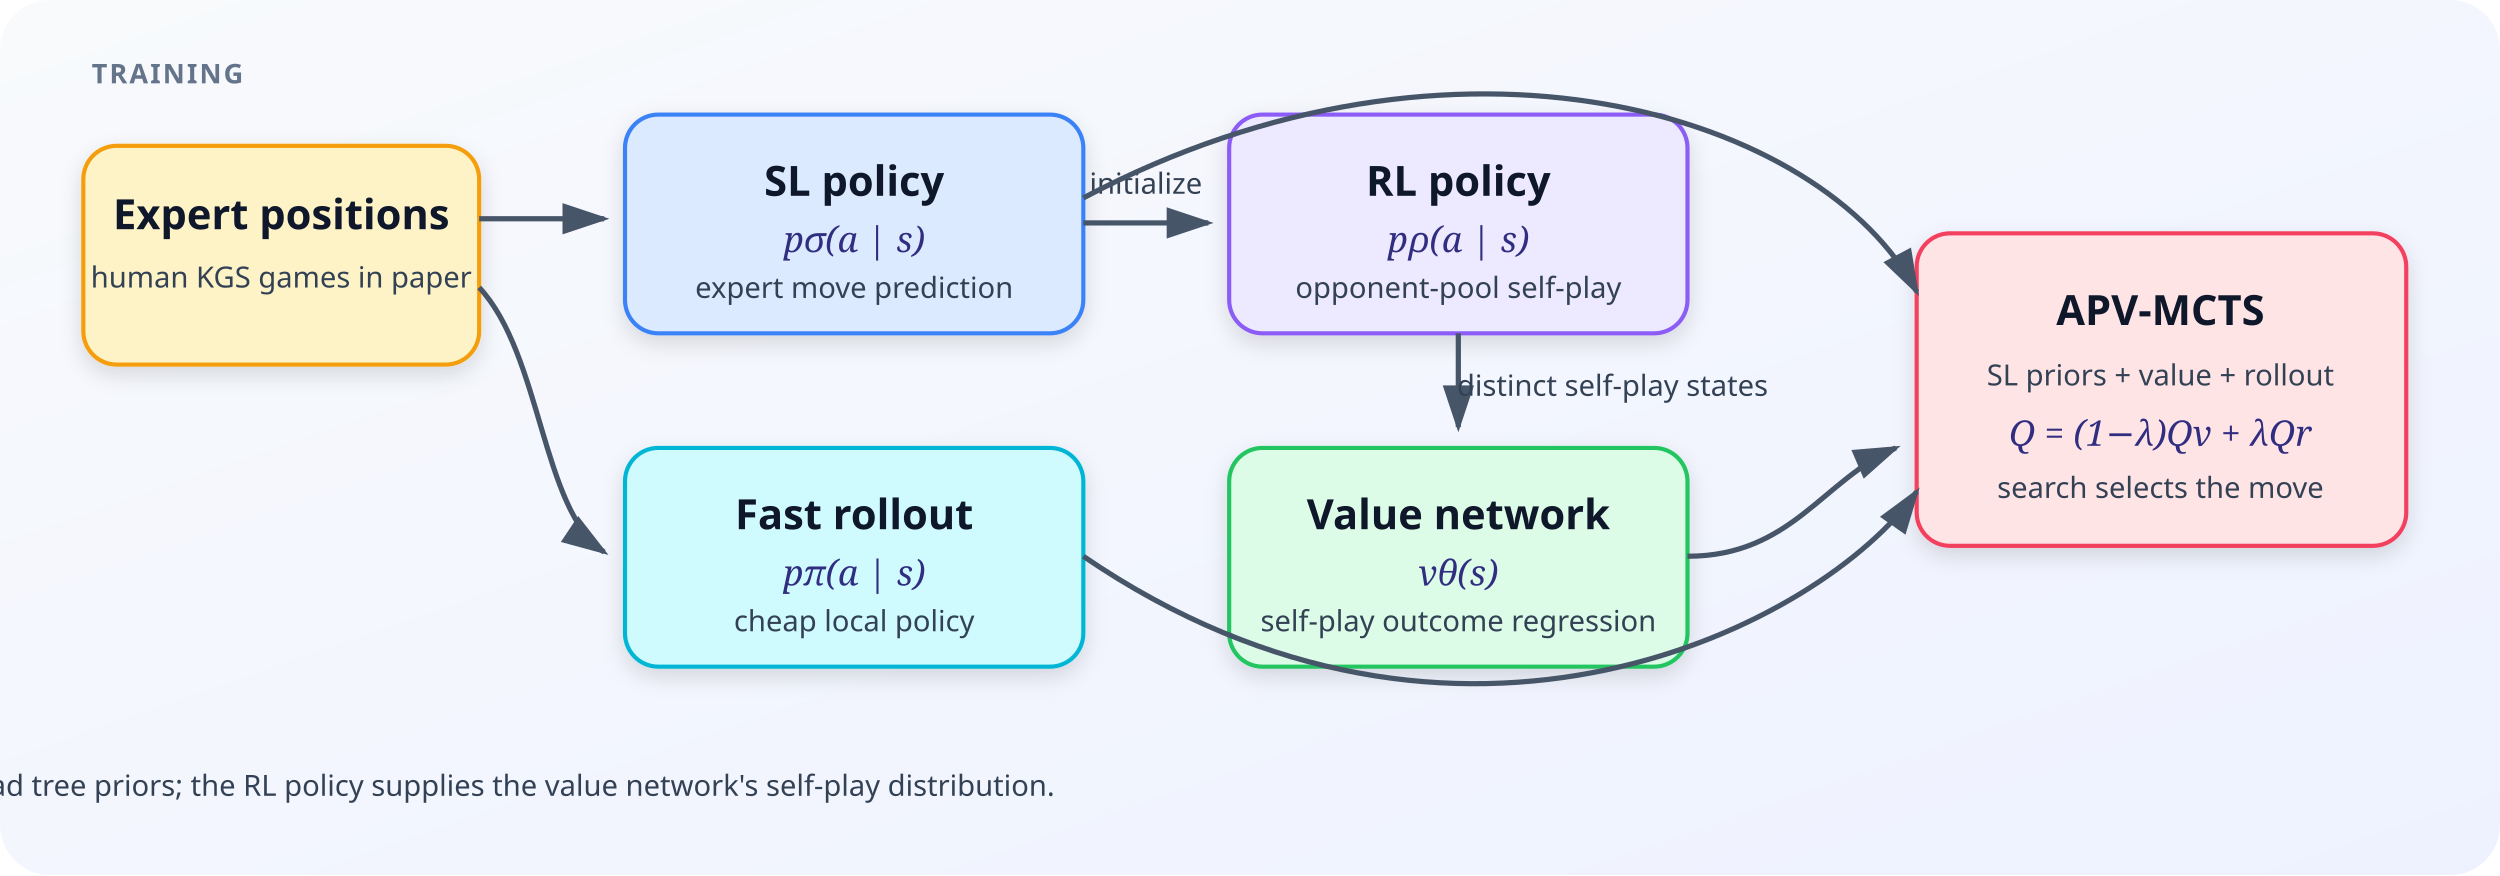
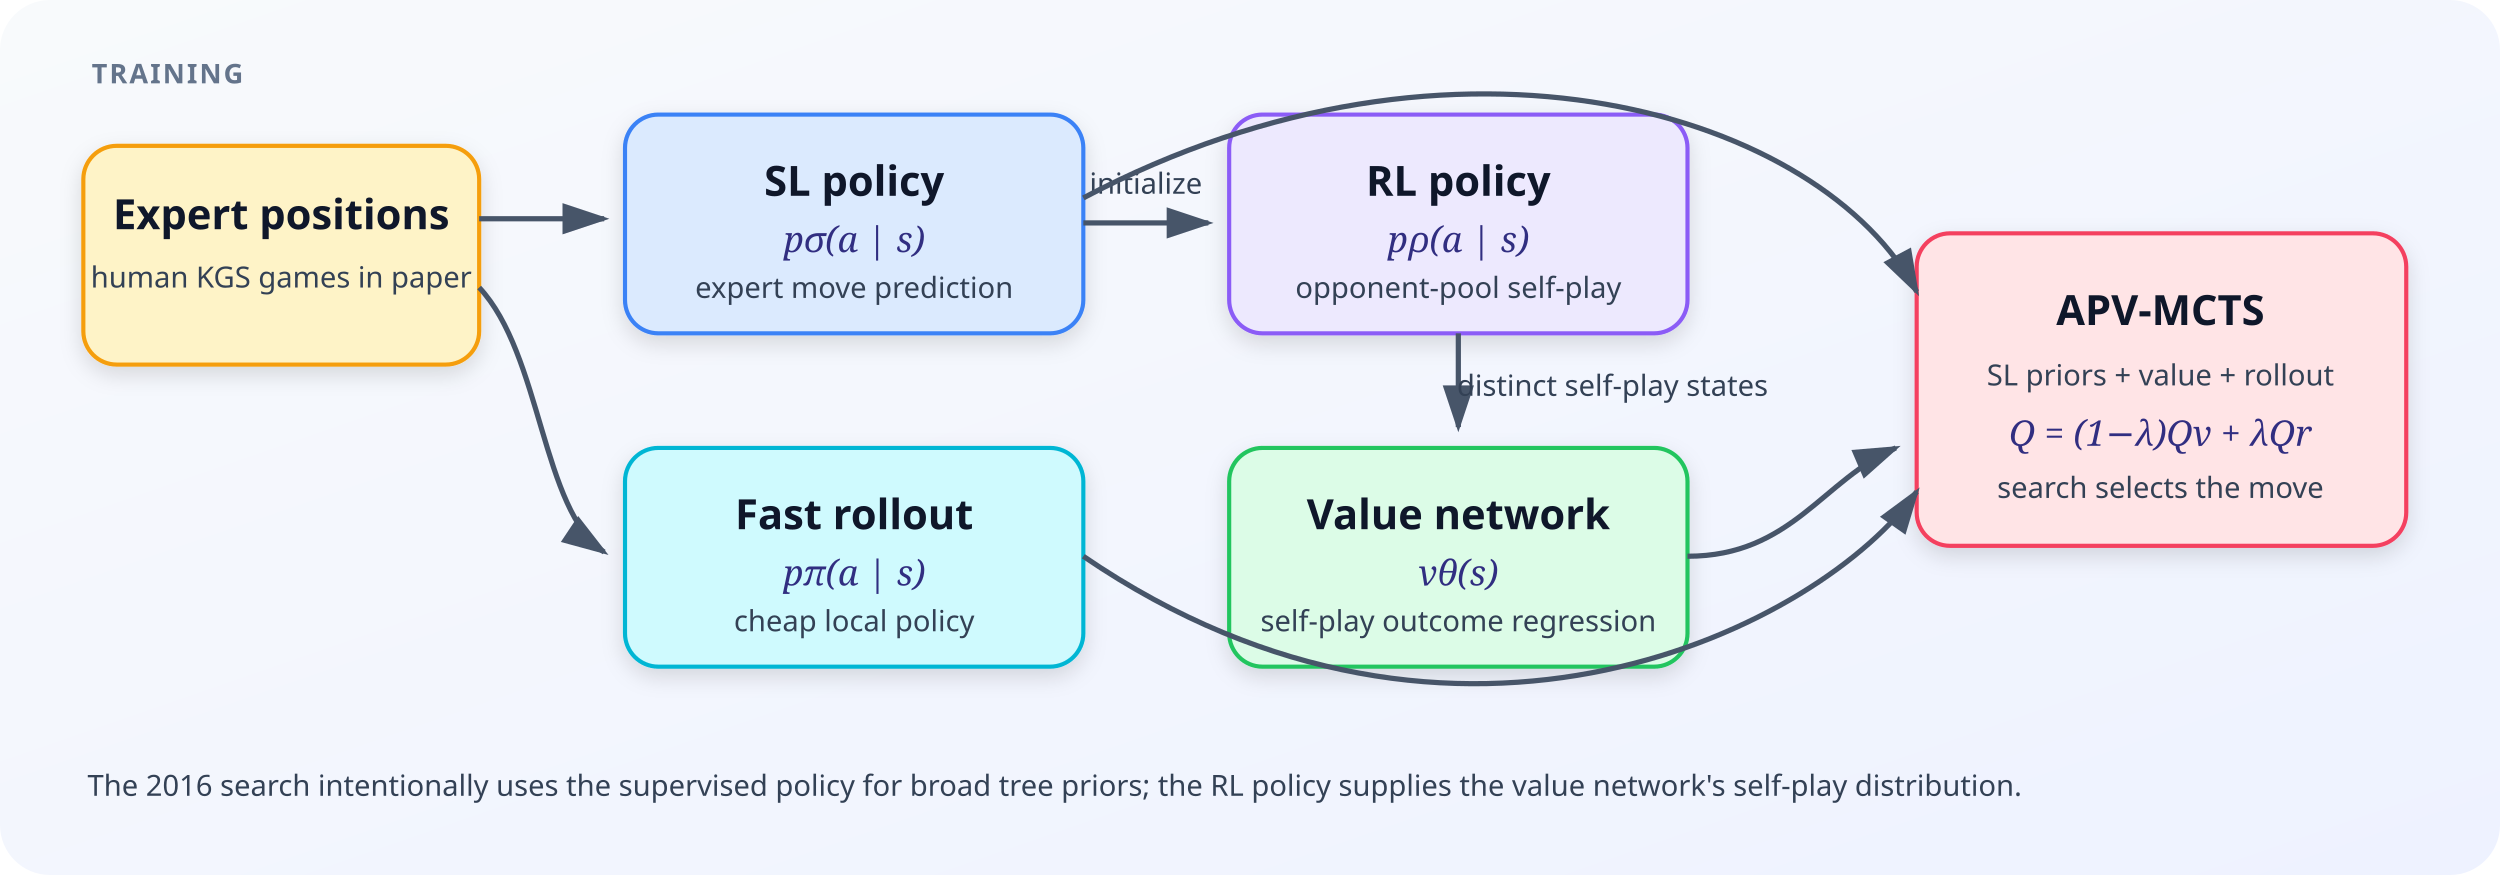
<svg xmlns="http://www.w3.org/2000/svg" width="1200" height="420" viewBox="0 0 1200 420" role="img" aria-labelledby="title desc">
  <defs>
    <linearGradient id="bg" x1="0" y1="0" x2="1" y2="1">
      <stop stop-color="#f8fafc" />
      <stop offset="1" stop-color="#eef2ff" />
    </linearGradient>
    <filter id="shadow" x="-20%" y="-20%" width="140%" height="140%">
      <feDropShadow dx="0" dy="4" stdDeviation="5" flood-opacity=".13" />
    </filter>
    <marker id="arrow" markerWidth="10" markerHeight="10" refX="8" refY="3" orient="auto">
      <path d="M0,0 L0,6 L9,3 z" fill="#475569" />
    </marker>
    <style>
      .box{stroke-width:2;rx:16;filter:url(#shadow)} .label{font:600 20px system-ui,sans-serif;fill:#0f172a;text-anchor:middle}.sub{font:14px system-ui,sans-serif;fill:#334155;text-anchor:middle}.edge{stroke:#475569;stroke-width:2.5;fill:none;marker-end:url(#arrow)}.stage{font:700 13px system-ui,sans-serif;letter-spacing:1px;fill:#64748b}.math{font:italic 17px Georgia,serif;fill:#312e81;text-anchor:middle}
    </style>
  </defs>
  <rect width="1200" height="420" rx="24" fill="url(#bg)" />
  <text x="44" y="40" class="stage">TRAINING</text>
  <rect class="box" x="40" y="70" width="190" height="105" fill="#fef3c7" stroke="#f59e0b" />
  <text x="135" y="110" class="label">Expert positions</text>
  <text x="135" y="138" class="sub">human KGS games in paper</text>
  <rect class="box" x="300" y="55" width="220" height="105" fill="#dbeafe" stroke="#3b82f6" />
  <text x="410" y="94" class="label">SL policy</text>
  <text x="410" y="121" class="math">pσ(a | s)</text>
  <text x="410" y="143" class="sub">expert move prediction</text>
  <rect class="box" x="300" y="215" width="220" height="105" fill="#cffafe" stroke="#06b6d4" />
  <text x="410" y="254" class="label">Fast rollout</text>
  <text x="410" y="281" class="math">pπ(a | s)</text>
  <text x="410" y="303" class="sub">cheap local policy</text>
  <rect class="box" x="590" y="55" width="220" height="105" fill="#ede9fe" stroke="#8b5cf6" />
  <text x="700" y="94" class="label">RL policy</text>
  <text x="700" y="121" class="math">pρ(a | s)</text>
  <text x="700" y="143" class="sub">opponent-pool self-play</text>
  <rect class="box" x="590" y="215" width="220" height="105" fill="#dcfce7" stroke="#22c55e" />
  <text x="700" y="254" class="label">Value network</text>
  <text x="700" y="281" class="math">vθ(s)</text>
  <text x="700" y="303" class="sub">self-play outcome regression</text>
  <rect class="box" x="920" y="112" width="235" height="150" fill="#ffe4e6" stroke="#f43f5e" />
  <text x="1037" y="156" class="label">APV-MCTS</text>
  <text x="1037" y="185" class="sub">SL priors + value + rollout</text>
  <text x="1037" y="214" class="math">Q = (1−λ)Qv + λQr</text>
  <text x="1037" y="239" class="sub">search selects the move</text>
  <path class="edge" d="M230 105 H290" />
  <path class="edge" d="M230 138 C260 170 260 245 290 265" />
  <path class="edge" d="M520 107 H580" />
  <text x="550" y="93" class="sub">initialize</text>
  <path class="edge" d="M700 160 V205" />
  <text x="774" y="190" class="sub">distinct self-play states</text>
  <path class="edge" d="M520 95 C700 0 875 55 920 140" />
  <path class="edge" d="M520 267 C700 390 875 300 920 236" />
  <path class="edge" d="M810 267 C860 267 875 230 910 215" />
-   <text x="42" y="382" class="sub" text-anchor="start">The 2016 search intentionally uses the supervised policy for broad tree priors; the RL policy supplies the value network's self-play distribution.</text>
+   <text x="42" y="382" class="sub" style="text-anchor:start">The 2016 search intentionally uses the supervised policy for broad tree priors; the RL policy supplies the value network's self-play distribution.</text>
</svg>
